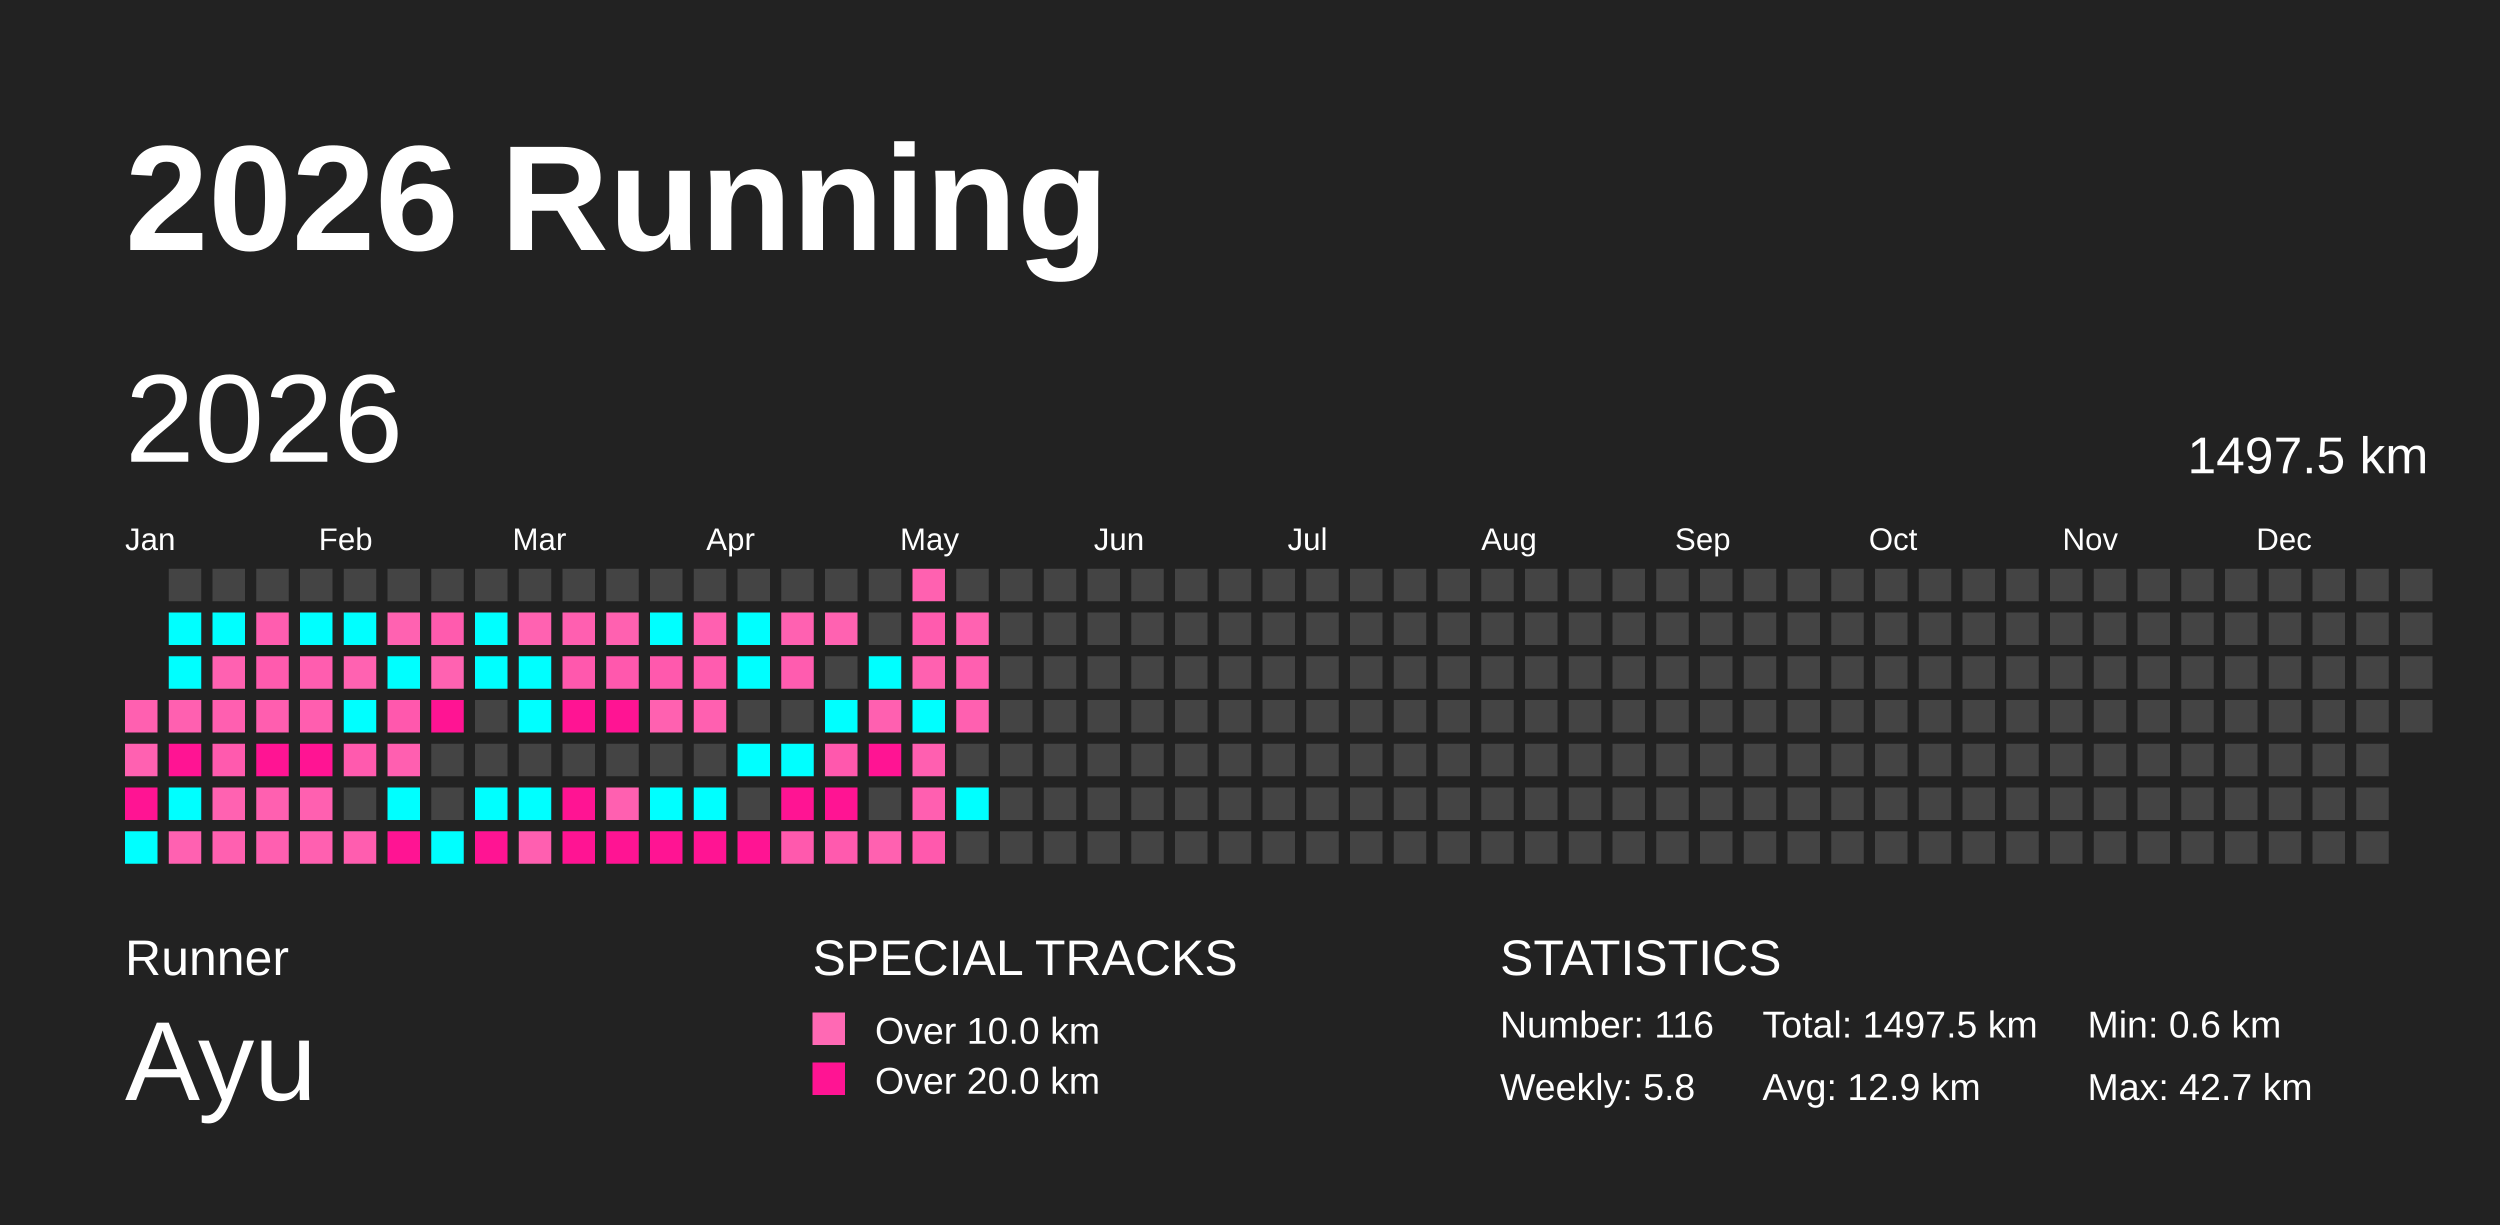
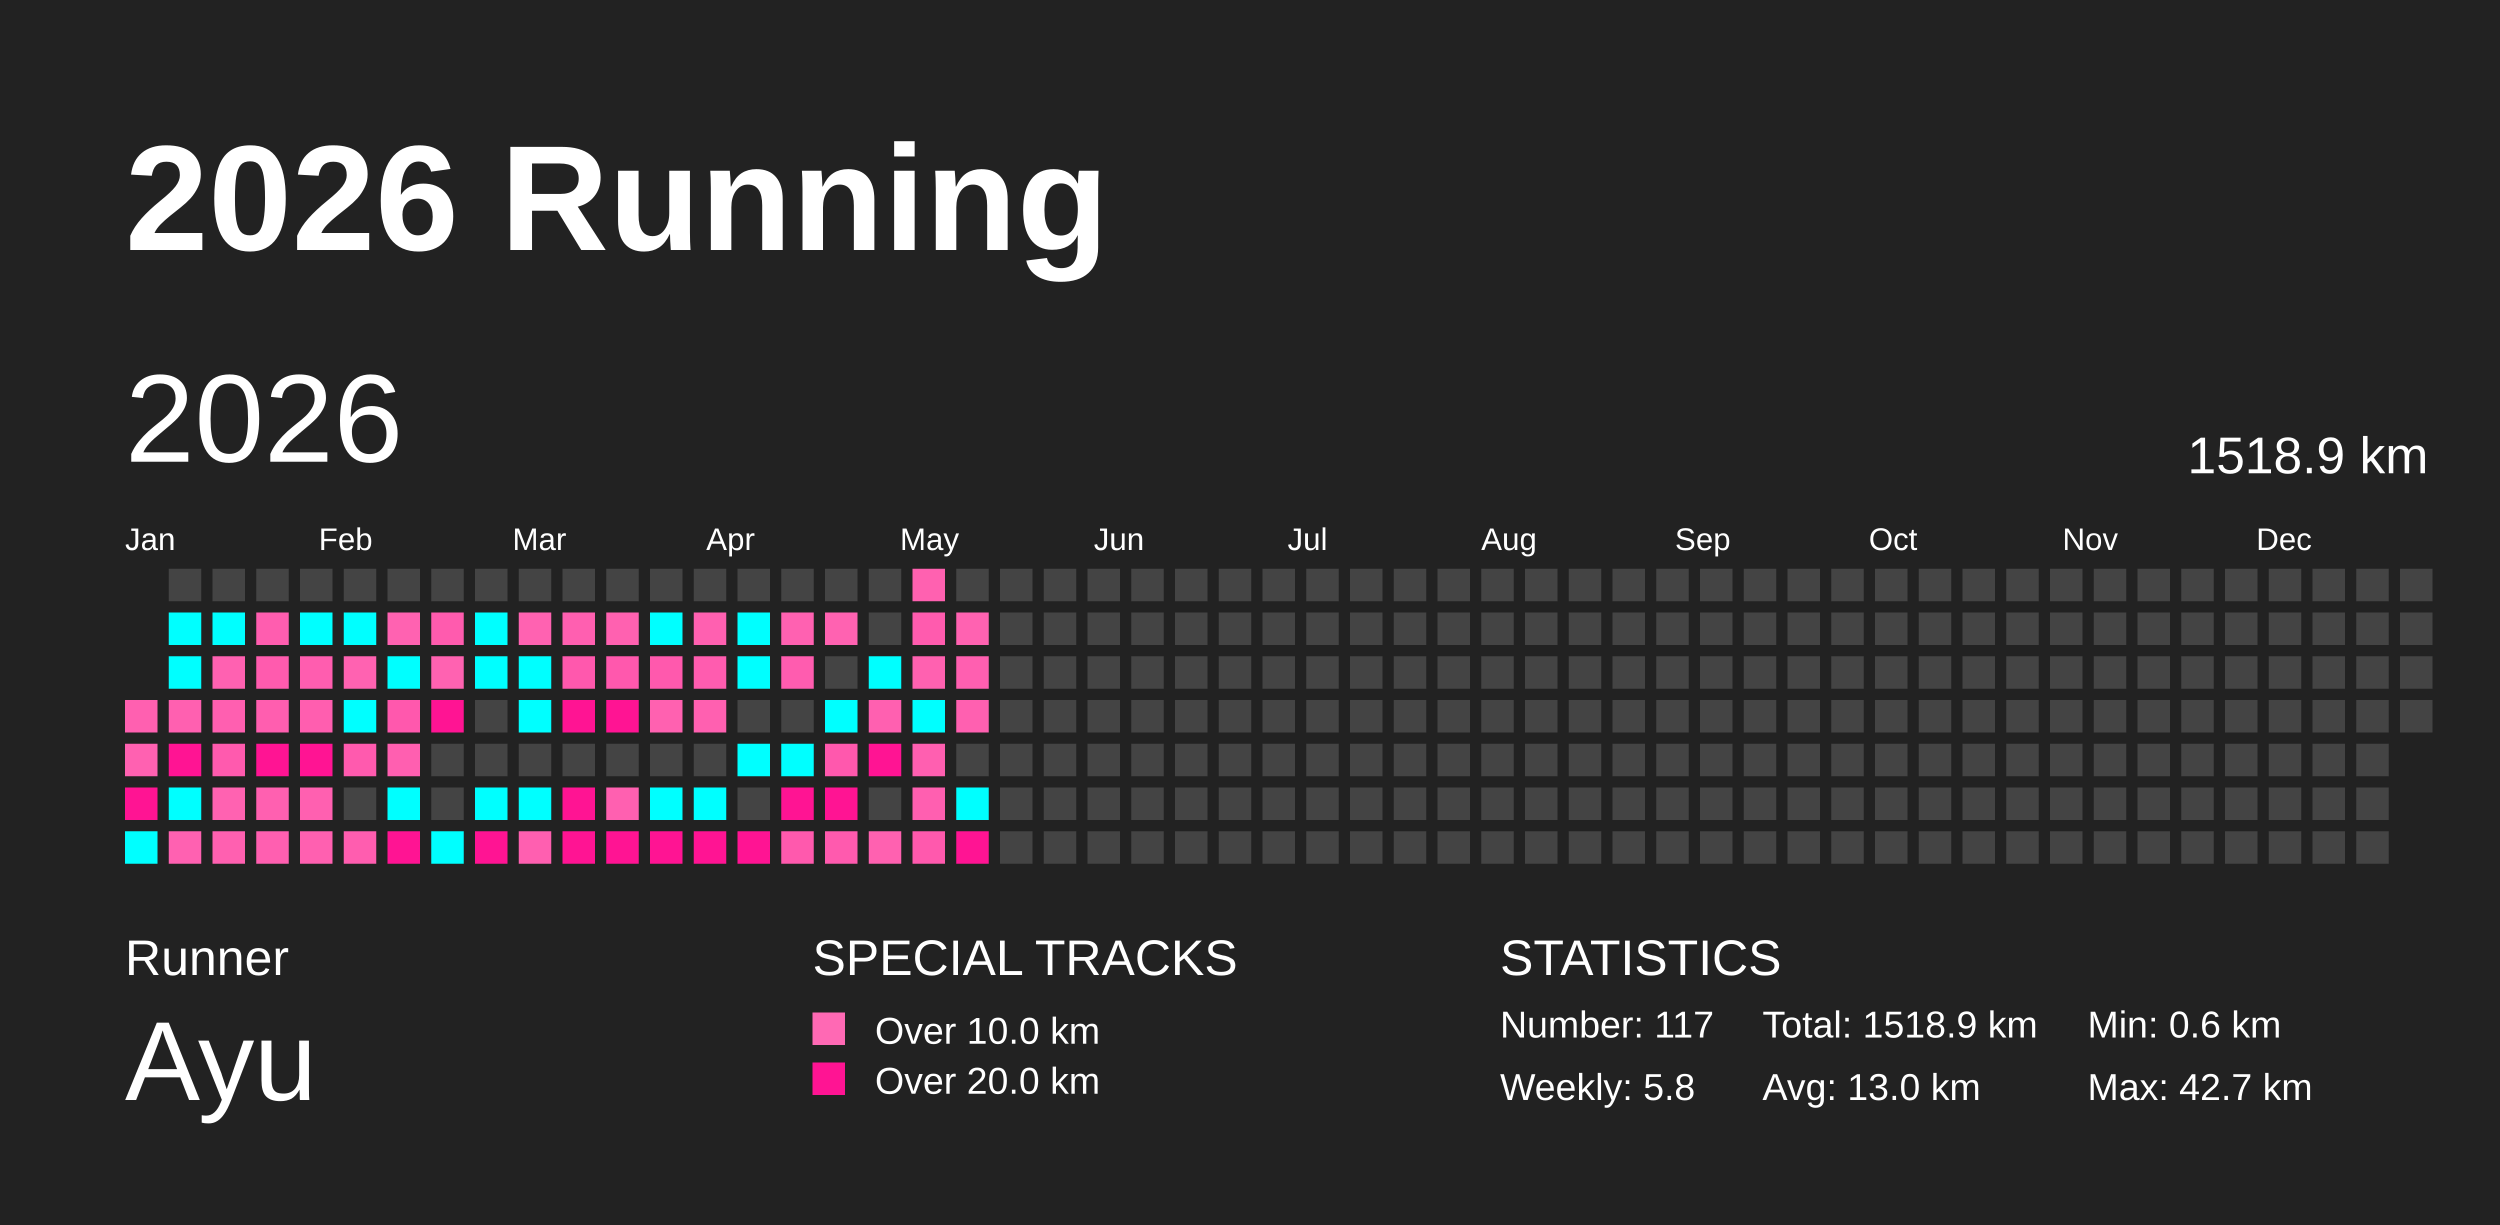
<svg xmlns="http://www.w3.org/2000/svg" baseProfile="full" height="98mm" version="1.1" viewBox="0,0,200,98" width="200mm">
  <defs />
  <rect fill="#222222" height="98" width="200" x="0" y="0" />
  <text fill="#FFFFFF" style="font-size:12px; font-family:Arial; font-weight:bold;" x="10" y="20">2026 Running</text>
  <text fill="#FFFFFF" style="font-size:4px; font-family:Arial" x="10" y="78">Runner</text>
  <text fill="#FFFFFF" style="font-size:9px; font-family:Arial" x="10" y="88">Ayu</text>
  <text fill="#FFFFFF" style="font-size:4px; font-family:Arial" x="65" y="78">SPECIAL TRACKS</text>
  <rect fill="#ff69b4" height="2.6" width="2.6" x="65" y="81" />
  <text fill="#FFFFFF" style="font-size:3px; font-family:Arial" x="70" y="83.5">Over 10.0 km</text>
  <rect fill="#ff1493" height="2.6" width="2.6" x="65" y="85" />
  <text fill="#FFFFFF" style="font-size:3px; font-family:Arial" x="70" y="87.5">Over 20.0 km</text>
  <text fill="#FFFFFF" style="font-size:4px; font-family:Arial" x="120" y="78">STATISTICS</text>
-   <text fill="#FFFFFF" style="font-size:3px; font-family:Arial" x="120" y="83">Number: 116</text>
+   <text fill="#FFFFFF" style="font-size:3px; font-family:Arial" x="120" y="83">Number: 117</text>
  <text fill="#FFFFFF" style="font-size:3px; font-family:Arial" x="120" y="88">Weekly: 5.8</text>
-   <text fill="#FFFFFF" style="font-size:3px; font-family:Arial" x="141" y="83">Total: 1497.5 km</text>
-   <text fill="#FFFFFF" style="font-size:3px; font-family:Arial" x="141" y="88">Avg: 12.9 km</text>
+   <text fill="#FFFFFF" style="font-size:3px; font-family:Arial" x="141" y="83">Total: 1518.9 km</text>
+   <text fill="#FFFFFF" style="font-size:3px; font-family:Arial" x="141" y="88">Avg: 13.0 km</text>
  <text fill="#FFFFFF" style="font-size:3px; font-family:Arial" x="167" y="83">Min: 0.6 km</text>
  <text fill="#FFFFFF" style="font-size:3px; font-family:Arial" x="167" y="88">Max: 42.7 km</text>
  <text dominant-baseline="hanging" fill="#FFFFFF" style="font-size:10.0px; font-family:Arial;" x="10" y="30">2026</text>
-   <text dominant-baseline="hanging" fill="#FFFFFF" style="font-size:4.125px; font-family:Arial;" x="175" y="35">1497.5 km</text>
+   <text dominant-baseline="hanging" fill="#FFFFFF" style="font-size:4.125px; font-family:Arial;" x="175" y="35">1518.9 km</text>
  <text fill="#FFFFFF" style="font-size:2.5px; font-family:Arial" x="10.0" y="44">Jan</text>
  <text fill="#FFFFFF" style="font-size:2.5px; font-family:Arial" x="25.5" y="44">Feb</text>
  <text fill="#FFFFFF" style="font-size:2.5px; font-family:Arial" x="41.0" y="44">Mar</text>
  <text fill="#FFFFFF" style="font-size:2.5px; font-family:Arial" x="56.5" y="44">Apr</text>
  <text fill="#FFFFFF" style="font-size:2.5px; font-family:Arial" x="72.0" y="44">May</text>
  <text fill="#FFFFFF" style="font-size:2.5px; font-family:Arial" x="87.5" y="44">Jun</text>
  <text fill="#FFFFFF" style="font-size:2.5px; font-family:Arial" x="103.0" y="44">Jul</text>
  <text fill="#FFFFFF" style="font-size:2.5px; font-family:Arial" x="118.5" y="44">Aug</text>
  <text fill="#FFFFFF" style="font-size:2.5px; font-family:Arial" x="134.0" y="44">Sep</text>
  <text fill="#FFFFFF" style="font-size:2.5px; font-family:Arial" x="149.5" y="44">Oct</text>
  <text fill="#FFFFFF" style="font-size:2.5px; font-family:Arial" x="165.0" y="44">Nov</text>
  <text fill="#FFFFFF" style="font-size:2.5px; font-family:Arial" x="180.5" y="44">Dec</text>
  <rect fill="#ff60b0" height="2.6" width="2.6" x="10.0" y="56.0" />
  <rect fill="#ff61b1" height="2.6" width="2.6" x="10.0" y="59.5" />
  <rect fill="#ff1493" height="2.6" width="2.6" x="10.0" y="63.0" />
  <rect fill="#00ffff" height="2.6" width="2.6" x="10.0" y="66.5" />
  <rect fill="#444444" height="2.6" width="2.6" x="13.5" y="45.5" />
  <rect fill="#00ffff" height="2.6" width="2.6" x="13.5" y="49.0" />
  <rect fill="#00ffff" height="2.6" width="2.6" x="13.5" y="52.5" />
  <rect fill="#ff60b0" height="2.6" width="2.6" x="13.5" y="56.0" />
  <rect fill="#ff1493" height="2.6" width="2.6" x="13.5" y="59.5" />
  <rect fill="#00ffff" height="2.6" width="2.6" x="13.5" y="63.0" />
  <rect fill="#ff61b1" height="2.6" width="2.6" x="13.5" y="66.5" />
  <rect fill="#444444" height="2.6" width="2.6" x="17.0" y="45.5" />
  <rect fill="#00ffff" height="2.6" width="2.6" x="17.0" y="49.0" />
  <rect fill="#ff61b1" height="2.6" width="2.6" x="17.0" y="52.5" />
  <rect fill="#ff5fb0" height="2.6" width="2.6" x="17.0" y="56.0" />
  <rect fill="#ff5aae" height="2.6" width="2.6" x="17.0" y="59.5" />
  <rect fill="#ff62b1" height="2.6" width="2.6" x="17.0" y="63.0" />
  <rect fill="#ff60b0" height="2.6" width="2.6" x="17.0" y="66.5" />
  <rect fill="#444444" height="2.6" width="2.6" x="20.5" y="45.5" />
  <rect fill="#ff5daf" height="2.6" width="2.6" x="20.5" y="49.0" />
  <rect fill="#ff5bae" height="2.6" width="2.6" x="20.5" y="52.5" />
  <rect fill="#ff5eaf" height="2.6" width="2.6" x="20.5" y="56.0" />
  <rect fill="#ff1493" height="2.6" width="2.6" x="20.5" y="59.5" />
  <rect fill="#ff60b0" height="2.6" width="2.6" x="20.5" y="63.0" />
  <rect fill="#ff5fb0" height="2.6" width="2.6" x="20.5" y="66.5" />
  <rect fill="#444444" height="2.6" width="2.6" x="24.0" y="45.5" />
  <rect fill="#00ffff" height="2.6" width="2.6" x="24.0" y="49.0" />
  <rect fill="#ff5daf" height="2.6" width="2.6" x="24.0" y="52.5" />
  <rect fill="#ff5eaf" height="2.6" width="2.6" x="24.0" y="56.0" />
  <rect fill="#ff1493" height="2.6" width="2.6" x="24.0" y="59.5" />
  <rect fill="#ff60b0" height="2.6" width="2.6" x="24.0" y="63.0" />
  <rect fill="#ff60b0" height="2.6" width="2.6" x="24.0" y="66.5" />
  <rect fill="#444444" height="2.6" width="2.6" x="27.5" y="45.5" />
  <rect fill="#00ffff" height="2.6" width="2.6" x="27.5" y="49.0" />
  <rect fill="#ff62b1" height="2.6" width="2.6" x="27.5" y="52.5" />
  <rect fill="#00ffff" height="2.6" width="2.6" x="27.5" y="56.0" />
  <rect fill="#ff5aae" height="2.6" width="2.6" x="27.5" y="59.5" />
  <rect fill="#444444" height="2.6" width="2.6" x="27.5" y="63.0" />
  <rect fill="#ff5daf" height="2.6" width="2.6" x="27.5" y="66.5" />
  <rect fill="#444444" height="2.6" width="2.6" x="31.0" y="45.5" />
  <rect fill="#ff62b1" height="2.6" width="2.6" x="31.0" y="49.0" />
  <rect fill="#00ffff" height="2.6" width="2.6" x="31.0" y="52.5" />
  <rect fill="#ff58ad" height="2.6" width="2.6" x="31.0" y="56.0" />
  <rect fill="#ff5fb0" height="2.6" width="2.6" x="31.0" y="59.5" />
  <rect fill="#00ffff" height="2.6" width="2.6" x="31.0" y="63.0" />
  <rect fill="#ff1493" height="2.6" width="2.6" x="31.0" y="66.5" />
  <rect fill="#444444" height="2.6" width="2.6" x="34.5" y="45.5" />
  <rect fill="#ff5bae" height="2.6" width="2.6" x="34.5" y="49.0" />
  <rect fill="#ff62b1" height="2.6" width="2.6" x="34.5" y="52.5" />
  <rect fill="#ff1493" height="2.6" width="2.6" x="34.5" y="56.0" />
  <rect fill="#444444" height="2.6" width="2.6" x="34.5" y="59.5" />
  <rect fill="#444444" height="2.6" width="2.6" x="34.5" y="63.0" />
  <rect fill="#00ffff" height="2.6" width="2.6" x="34.5" y="66.5" />
  <rect fill="#444444" height="2.6" width="2.6" x="38.0" y="45.5" />
  <rect fill="#00ffff" height="2.6" width="2.6" x="38.0" y="49.0" />
  <rect fill="#00ffff" height="2.6" width="2.6" x="38.0" y="52.5" />
  <rect fill="#444444" height="2.6" width="2.6" x="38.0" y="56.0" />
  <rect fill="#444444" height="2.6" width="2.6" x="38.0" y="59.5" />
  <rect fill="#00ffff" height="2.6" width="2.6" x="38.0" y="63.0" />
  <rect fill="#ff1493" height="2.6" width="2.6" x="38.0" y="66.5" />
  <rect fill="#444444" height="2.6" width="2.6" x="41.5" y="45.5" />
  <rect fill="#ff62b1" height="2.6" width="2.6" x="41.5" y="49.0" />
  <rect fill="#00ffff" height="2.6" width="2.6" x="41.5" y="52.5" />
  <rect fill="#00ffff" height="2.6" width="2.6" x="41.5" y="56.0" />
  <rect fill="#444444" height="2.6" width="2.6" x="41.5" y="59.5" />
  <rect fill="#00ffff" height="2.6" width="2.6" x="41.5" y="63.0" />
  <rect fill="#ff5fb0" height="2.6" width="2.6" x="41.5" y="66.5" />
  <rect fill="#444444" height="2.6" width="2.6" x="45.0" y="45.5" />
  <rect fill="#ff5fb0" height="2.6" width="2.6" x="45.0" y="49.0" />
  <rect fill="#ff58ad" height="2.6" width="2.6" x="45.0" y="52.5" />
  <rect fill="#ff1493" height="2.6" width="2.6" x="45.0" y="56.0" />
  <rect fill="#444444" height="2.6" width="2.6" x="45.0" y="59.5" />
  <rect fill="#ff1493" height="2.6" width="2.6" x="45.0" y="63.0" />
  <rect fill="#ff1493" height="2.6" width="2.6" x="45.0" y="66.5" />
  <rect fill="#444444" height="2.6" width="2.6" x="48.5" y="45.5" />
  <rect fill="#ff61b0" height="2.6" width="2.6" x="48.5" y="49.0" />
  <rect fill="#ff58ad" height="2.6" width="2.6" x="48.5" y="52.5" />
  <rect fill="#ff1493" height="2.6" width="2.6" x="48.5" y="56.0" />
  <rect fill="#444444" height="2.6" width="2.6" x="48.5" y="59.5" />
  <rect fill="#ff60b0" height="2.6" width="2.6" x="48.5" y="63.0" />
  <rect fill="#ff1493" height="2.6" width="2.6" x="48.5" y="66.5" />
  <rect fill="#444444" height="2.6" width="2.6" x="52.0" y="45.5" />
  <rect fill="#00ffff" height="2.6" width="2.6" x="52.0" y="49.0" />
  <rect fill="#ff59ad" height="2.6" width="2.6" x="52.0" y="52.5" />
  <rect fill="#ff61b0" height="2.6" width="2.6" x="52.0" y="56.0" />
  <rect fill="#444444" height="2.6" width="2.6" x="52.0" y="59.5" />
  <rect fill="#00ffff" height="2.6" width="2.6" x="52.0" y="63.0" />
  <rect fill="#ff1493" height="2.6" width="2.6" x="52.0" y="66.5" />
  <rect fill="#444444" height="2.6" width="2.6" x="55.5" y="45.5" />
  <rect fill="#ff60b0" height="2.6" width="2.6" x="55.5" y="49.0" />
  <rect fill="#ff5caf" height="2.6" width="2.6" x="55.5" y="52.5" />
  <rect fill="#ff60b0" height="2.6" width="2.6" x="55.5" y="56.0" />
  <rect fill="#444444" height="2.6" width="2.6" x="55.5" y="59.5" />
  <rect fill="#00ffff" height="2.6" width="2.6" x="55.5" y="63.0" />
  <rect fill="#ff1493" height="2.6" width="2.6" x="55.5" y="66.5" />
  <rect fill="#444444" height="2.6" width="2.6" x="59.0" y="45.5" />
  <rect fill="#00ffff" height="2.6" width="2.6" x="59.0" y="49.0" />
  <rect fill="#00ffff" height="2.6" width="2.6" x="59.0" y="52.5" />
  <rect fill="#444444" height="2.6" width="2.6" x="59.0" y="56.0" />
  <rect fill="#00ffff" height="2.6" width="2.6" x="59.0" y="59.5" />
  <rect fill="#444444" height="2.6" width="2.6" x="59.0" y="63.0" />
  <rect fill="#ff1493" height="2.6" width="2.6" x="59.0" y="66.5" />
  <rect fill="#444444" height="2.6" width="2.6" x="62.5" y="45.5" />
  <rect fill="#ff61b1" height="2.6" width="2.6" x="62.5" y="49.0" />
  <rect fill="#ff5caf" height="2.6" width="2.6" x="62.5" y="52.5" />
  <rect fill="#444444" height="2.6" width="2.6" x="62.5" y="56.0" />
  <rect fill="#00ffff" height="2.6" width="2.6" x="62.5" y="59.5" />
  <rect fill="#ff1493" height="2.6" width="2.6" x="62.5" y="63.0" />
  <rect fill="#ff59ad" height="2.6" width="2.6" x="62.5" y="66.5" />
  <rect fill="#444444" height="2.6" width="2.6" x="66.0" y="45.5" />
  <rect fill="#ff62b1" height="2.6" width="2.6" x="66.0" y="49.0" />
  <rect fill="#444444" height="2.6" width="2.6" x="66.0" y="52.5" />
  <rect fill="#00ffff" height="2.6" width="2.6" x="66.0" y="56.0" />
  <rect fill="#ff58ad" height="2.6" width="2.6" x="66.0" y="59.5" />
  <rect fill="#ff1493" height="2.6" width="2.6" x="66.0" y="63.0" />
  <rect fill="#ff5aae" height="2.6" width="2.6" x="66.0" y="66.5" />
  <rect fill="#444444" height="2.6" width="2.6" x="69.5" y="45.5" />
  <rect fill="#444444" height="2.6" width="2.6" x="69.5" y="49.0" />
  <rect fill="#00ffff" height="2.6" width="2.6" x="69.5" y="52.5" />
  <rect fill="#ff60b0" height="2.6" width="2.6" x="69.5" y="56.0" />
  <rect fill="#ff1493" height="2.6" width="2.6" x="69.5" y="59.5" />
  <rect fill="#444444" height="2.6" width="2.6" x="69.5" y="63.0" />
  <rect fill="#ff61b0" height="2.6" width="2.6" x="69.5" y="66.5" />
  <rect fill="#ff61b0" height="2.6" width="2.6" x="73.0" y="45.5" />
  <rect fill="#ff5bae" height="2.6" width="2.6" x="73.0" y="49.0" />
  <rect fill="#ff61b0" height="2.6" width="2.6" x="73.0" y="52.5" />
  <rect fill="#00ffff" height="2.6" width="2.6" x="73.0" y="56.0" />
  <rect fill="#ff5fb0" height="2.6" width="2.6" x="73.0" y="59.5" />
  <rect fill="#ff5fb0" height="2.6" width="2.6" x="73.0" y="63.0" />
  <rect fill="#ff59ad" height="2.6" width="2.6" x="73.0" y="66.5" />
  <rect fill="#444444" height="2.6" width="2.6" x="76.5" y="45.5" />
  <rect fill="#ff62b1" height="2.6" width="2.6" x="76.5" y="49.0" />
  <rect fill="#ff5fb0" height="2.6" width="2.6" x="76.5" y="52.5" />
  <rect fill="#ff60b0" height="2.6" width="2.6" x="76.5" y="56.0" />
  <rect fill="#444444" height="2.6" width="2.6" x="76.5" y="59.5" />
  <rect fill="#00ffff" height="2.6" width="2.6" x="76.5" y="63.0" />
-   <rect fill="#444444" height="2.6" width="2.6" x="76.5" y="66.5" />
+   <rect fill="#ff1493" height="2.6" width="2.6" x="76.5" y="66.5" />
  <rect fill="#444444" height="2.6" width="2.6" x="80.0" y="45.5" />
  <rect fill="#444444" height="2.6" width="2.6" x="80.0" y="49.0" />
  <rect fill="#444444" height="2.6" width="2.6" x="80.0" y="52.5" />
  <rect fill="#444444" height="2.6" width="2.6" x="80.0" y="56.0" />
  <rect fill="#444444" height="2.6" width="2.6" x="80.0" y="59.5" />
  <rect fill="#444444" height="2.6" width="2.6" x="80.0" y="63.0" />
  <rect fill="#444444" height="2.6" width="2.6" x="80.0" y="66.5" />
  <rect fill="#444444" height="2.6" width="2.6" x="83.5" y="45.5" />
  <rect fill="#444444" height="2.6" width="2.6" x="83.5" y="49.0" />
  <rect fill="#444444" height="2.6" width="2.6" x="83.5" y="52.5" />
  <rect fill="#444444" height="2.6" width="2.6" x="83.5" y="56.0" />
  <rect fill="#444444" height="2.6" width="2.6" x="83.5" y="59.5" />
  <rect fill="#444444" height="2.6" width="2.6" x="83.5" y="63.0" />
  <rect fill="#444444" height="2.6" width="2.6" x="83.5" y="66.5" />
  <rect fill="#444444" height="2.6" width="2.6" x="87.0" y="45.5" />
  <rect fill="#444444" height="2.6" width="2.6" x="87.0" y="49.0" />
  <rect fill="#444444" height="2.6" width="2.6" x="87.0" y="52.5" />
  <rect fill="#444444" height="2.6" width="2.6" x="87.0" y="56.0" />
  <rect fill="#444444" height="2.6" width="2.6" x="87.0" y="59.5" />
  <rect fill="#444444" height="2.6" width="2.6" x="87.0" y="63.0" />
  <rect fill="#444444" height="2.6" width="2.6" x="87.0" y="66.5" />
  <rect fill="#444444" height="2.6" width="2.6" x="90.5" y="45.5" />
  <rect fill="#444444" height="2.6" width="2.6" x="90.5" y="49.0" />
  <rect fill="#444444" height="2.6" width="2.6" x="90.5" y="52.5" />
  <rect fill="#444444" height="2.6" width="2.6" x="90.5" y="56.0" />
  <rect fill="#444444" height="2.6" width="2.6" x="90.5" y="59.5" />
  <rect fill="#444444" height="2.6" width="2.6" x="90.5" y="63.0" />
  <rect fill="#444444" height="2.6" width="2.6" x="90.5" y="66.5" />
  <rect fill="#444444" height="2.6" width="2.6" x="94.0" y="45.5" />
  <rect fill="#444444" height="2.6" width="2.6" x="94.0" y="49.0" />
  <rect fill="#444444" height="2.6" width="2.6" x="94.0" y="52.5" />
  <rect fill="#444444" height="2.6" width="2.6" x="94.0" y="56.0" />
  <rect fill="#444444" height="2.6" width="2.6" x="94.0" y="59.5" />
  <rect fill="#444444" height="2.6" width="2.6" x="94.0" y="63.0" />
  <rect fill="#444444" height="2.6" width="2.6" x="94.0" y="66.5" />
  <rect fill="#444444" height="2.6" width="2.6" x="97.5" y="45.5" />
  <rect fill="#444444" height="2.6" width="2.6" x="97.5" y="49.0" />
  <rect fill="#444444" height="2.6" width="2.6" x="97.5" y="52.5" />
  <rect fill="#444444" height="2.6" width="2.6" x="97.5" y="56.0" />
  <rect fill="#444444" height="2.6" width="2.6" x="97.5" y="59.5" />
  <rect fill="#444444" height="2.6" width="2.6" x="97.5" y="63.0" />
  <rect fill="#444444" height="2.6" width="2.6" x="97.5" y="66.5" />
  <rect fill="#444444" height="2.6" width="2.6" x="101.0" y="45.5" />
  <rect fill="#444444" height="2.6" width="2.6" x="101.0" y="49.0" />
  <rect fill="#444444" height="2.6" width="2.6" x="101.0" y="52.5" />
  <rect fill="#444444" height="2.6" width="2.6" x="101.0" y="56.0" />
  <rect fill="#444444" height="2.6" width="2.6" x="101.0" y="59.5" />
  <rect fill="#444444" height="2.6" width="2.6" x="101.0" y="63.0" />
  <rect fill="#444444" height="2.6" width="2.6" x="101.0" y="66.5" />
  <rect fill="#444444" height="2.6" width="2.6" x="104.5" y="45.5" />
  <rect fill="#444444" height="2.6" width="2.6" x="104.5" y="49.0" />
  <rect fill="#444444" height="2.6" width="2.6" x="104.5" y="52.5" />
  <rect fill="#444444" height="2.6" width="2.6" x="104.5" y="56.0" />
  <rect fill="#444444" height="2.6" width="2.6" x="104.5" y="59.5" />
  <rect fill="#444444" height="2.6" width="2.6" x="104.5" y="63.0" />
  <rect fill="#444444" height="2.6" width="2.6" x="104.5" y="66.5" />
  <rect fill="#444444" height="2.6" width="2.6" x="108.0" y="45.5" />
  <rect fill="#444444" height="2.6" width="2.6" x="108.0" y="49.0" />
  <rect fill="#444444" height="2.6" width="2.6" x="108.0" y="52.5" />
  <rect fill="#444444" height="2.6" width="2.6" x="108.0" y="56.0" />
  <rect fill="#444444" height="2.6" width="2.6" x="108.0" y="59.5" />
  <rect fill="#444444" height="2.6" width="2.6" x="108.0" y="63.0" />
  <rect fill="#444444" height="2.6" width="2.6" x="108.0" y="66.5" />
  <rect fill="#444444" height="2.6" width="2.6" x="111.5" y="45.5" />
  <rect fill="#444444" height="2.6" width="2.6" x="111.5" y="49.0" />
  <rect fill="#444444" height="2.6" width="2.6" x="111.5" y="52.5" />
  <rect fill="#444444" height="2.6" width="2.6" x="111.5" y="56.0" />
  <rect fill="#444444" height="2.6" width="2.6" x="111.5" y="59.5" />
  <rect fill="#444444" height="2.6" width="2.6" x="111.5" y="63.0" />
  <rect fill="#444444" height="2.6" width="2.6" x="111.5" y="66.5" />
  <rect fill="#444444" height="2.6" width="2.6" x="115.0" y="45.5" />
  <rect fill="#444444" height="2.6" width="2.6" x="115.0" y="49.0" />
  <rect fill="#444444" height="2.6" width="2.6" x="115.0" y="52.5" />
  <rect fill="#444444" height="2.6" width="2.6" x="115.0" y="56.0" />
  <rect fill="#444444" height="2.6" width="2.6" x="115.0" y="59.5" />
  <rect fill="#444444" height="2.6" width="2.6" x="115.0" y="63.0" />
  <rect fill="#444444" height="2.6" width="2.6" x="115.0" y="66.5" />
  <rect fill="#444444" height="2.6" width="2.6" x="118.5" y="45.5" />
  <rect fill="#444444" height="2.6" width="2.6" x="118.5" y="49.0" />
  <rect fill="#444444" height="2.6" width="2.6" x="118.5" y="52.5" />
  <rect fill="#444444" height="2.6" width="2.6" x="118.5" y="56.0" />
  <rect fill="#444444" height="2.6" width="2.6" x="118.5" y="59.5" />
  <rect fill="#444444" height="2.6" width="2.6" x="118.5" y="63.0" />
  <rect fill="#444444" height="2.6" width="2.6" x="118.5" y="66.5" />
  <rect fill="#444444" height="2.6" width="2.6" x="122.0" y="45.5" />
  <rect fill="#444444" height="2.6" width="2.6" x="122.0" y="49.0" />
  <rect fill="#444444" height="2.6" width="2.6" x="122.0" y="52.5" />
  <rect fill="#444444" height="2.6" width="2.6" x="122.0" y="56.0" />
  <rect fill="#444444" height="2.6" width="2.6" x="122.0" y="59.5" />
  <rect fill="#444444" height="2.6" width="2.6" x="122.0" y="63.0" />
  <rect fill="#444444" height="2.6" width="2.6" x="122.0" y="66.5" />
  <rect fill="#444444" height="2.6" width="2.6" x="125.5" y="45.5" />
  <rect fill="#444444" height="2.6" width="2.6" x="125.5" y="49.0" />
  <rect fill="#444444" height="2.6" width="2.6" x="125.5" y="52.5" />
  <rect fill="#444444" height="2.6" width="2.6" x="125.5" y="56.0" />
  <rect fill="#444444" height="2.6" width="2.6" x="125.5" y="59.5" />
  <rect fill="#444444" height="2.6" width="2.6" x="125.5" y="63.0" />
  <rect fill="#444444" height="2.6" width="2.6" x="125.5" y="66.5" />
  <rect fill="#444444" height="2.6" width="2.6" x="129.0" y="45.5" />
  <rect fill="#444444" height="2.6" width="2.6" x="129.0" y="49.0" />
  <rect fill="#444444" height="2.6" width="2.6" x="129.0" y="52.5" />
  <rect fill="#444444" height="2.6" width="2.6" x="129.0" y="56.0" />
  <rect fill="#444444" height="2.6" width="2.6" x="129.0" y="59.5" />
  <rect fill="#444444" height="2.6" width="2.6" x="129.0" y="63.0" />
  <rect fill="#444444" height="2.6" width="2.6" x="129.0" y="66.5" />
  <rect fill="#444444" height="2.6" width="2.6" x="132.5" y="45.5" />
  <rect fill="#444444" height="2.6" width="2.6" x="132.5" y="49.0" />
  <rect fill="#444444" height="2.6" width="2.6" x="132.5" y="52.5" />
  <rect fill="#444444" height="2.6" width="2.6" x="132.5" y="56.0" />
  <rect fill="#444444" height="2.6" width="2.6" x="132.5" y="59.5" />
  <rect fill="#444444" height="2.6" width="2.6" x="132.5" y="63.0" />
  <rect fill="#444444" height="2.6" width="2.6" x="132.5" y="66.5" />
  <rect fill="#444444" height="2.6" width="2.6" x="136.0" y="45.5" />
  <rect fill="#444444" height="2.6" width="2.6" x="136.0" y="49.0" />
  <rect fill="#444444" height="2.6" width="2.6" x="136.0" y="52.5" />
  <rect fill="#444444" height="2.6" width="2.6" x="136.0" y="56.0" />
  <rect fill="#444444" height="2.6" width="2.6" x="136.0" y="59.5" />
  <rect fill="#444444" height="2.6" width="2.6" x="136.0" y="63.0" />
  <rect fill="#444444" height="2.6" width="2.6" x="136.0" y="66.5" />
  <rect fill="#444444" height="2.6" width="2.6" x="139.5" y="45.5" />
  <rect fill="#444444" height="2.6" width="2.6" x="139.5" y="49.0" />
  <rect fill="#444444" height="2.6" width="2.6" x="139.5" y="52.5" />
  <rect fill="#444444" height="2.6" width="2.6" x="139.5" y="56.0" />
  <rect fill="#444444" height="2.6" width="2.6" x="139.5" y="59.5" />
  <rect fill="#444444" height="2.6" width="2.6" x="139.5" y="63.0" />
  <rect fill="#444444" height="2.6" width="2.6" x="139.5" y="66.5" />
  <rect fill="#444444" height="2.6" width="2.6" x="143.0" y="45.5" />
  <rect fill="#444444" height="2.6" width="2.6" x="143.0" y="49.0" />
  <rect fill="#444444" height="2.6" width="2.6" x="143.0" y="52.5" />
  <rect fill="#444444" height="2.6" width="2.6" x="143.0" y="56.0" />
  <rect fill="#444444" height="2.6" width="2.6" x="143.0" y="59.5" />
  <rect fill="#444444" height="2.6" width="2.6" x="143.0" y="63.0" />
  <rect fill="#444444" height="2.6" width="2.6" x="143.0" y="66.5" />
  <rect fill="#444444" height="2.6" width="2.6" x="146.5" y="45.5" />
  <rect fill="#444444" height="2.6" width="2.6" x="146.5" y="49.0" />
  <rect fill="#444444" height="2.6" width="2.6" x="146.5" y="52.5" />
  <rect fill="#444444" height="2.6" width="2.6" x="146.5" y="56.0" />
  <rect fill="#444444" height="2.6" width="2.6" x="146.5" y="59.5" />
  <rect fill="#444444" height="2.6" width="2.6" x="146.5" y="63.0" />
  <rect fill="#444444" height="2.6" width="2.6" x="146.5" y="66.5" />
  <rect fill="#444444" height="2.6" width="2.6" x="150.0" y="45.5" />
  <rect fill="#444444" height="2.6" width="2.6" x="150.0" y="49.0" />
  <rect fill="#444444" height="2.6" width="2.6" x="150.0" y="52.5" />
  <rect fill="#444444" height="2.6" width="2.6" x="150.0" y="56.0" />
  <rect fill="#444444" height="2.6" width="2.6" x="150.0" y="59.5" />
  <rect fill="#444444" height="2.6" width="2.6" x="150.0" y="63.0" />
  <rect fill="#444444" height="2.6" width="2.6" x="150.0" y="66.5" />
  <rect fill="#444444" height="2.6" width="2.6" x="153.5" y="45.5" />
  <rect fill="#444444" height="2.6" width="2.6" x="153.5" y="49.0" />
  <rect fill="#444444" height="2.6" width="2.6" x="153.5" y="52.5" />
  <rect fill="#444444" height="2.6" width="2.6" x="153.5" y="56.0" />
  <rect fill="#444444" height="2.6" width="2.6" x="153.5" y="59.5" />
  <rect fill="#444444" height="2.6" width="2.6" x="153.5" y="63.0" />
  <rect fill="#444444" height="2.6" width="2.6" x="153.5" y="66.5" />
  <rect fill="#444444" height="2.6" width="2.6" x="157.0" y="45.5" />
  <rect fill="#444444" height="2.6" width="2.6" x="157.0" y="49.0" />
  <rect fill="#444444" height="2.6" width="2.6" x="157.0" y="52.5" />
  <rect fill="#444444" height="2.6" width="2.6" x="157.0" y="56.0" />
  <rect fill="#444444" height="2.6" width="2.6" x="157.0" y="59.5" />
  <rect fill="#444444" height="2.6" width="2.6" x="157.0" y="63.0" />
  <rect fill="#444444" height="2.6" width="2.6" x="157.0" y="66.5" />
  <rect fill="#444444" height="2.6" width="2.6" x="160.5" y="45.5" />
  <rect fill="#444444" height="2.6" width="2.6" x="160.5" y="49.0" />
  <rect fill="#444444" height="2.6" width="2.6" x="160.5" y="52.5" />
  <rect fill="#444444" height="2.6" width="2.6" x="160.5" y="56.0" />
  <rect fill="#444444" height="2.6" width="2.6" x="160.5" y="59.5" />
  <rect fill="#444444" height="2.6" width="2.6" x="160.5" y="63.0" />
  <rect fill="#444444" height="2.6" width="2.6" x="160.5" y="66.5" />
  <rect fill="#444444" height="2.6" width="2.6" x="164.0" y="45.5" />
  <rect fill="#444444" height="2.6" width="2.6" x="164.0" y="49.0" />
  <rect fill="#444444" height="2.6" width="2.6" x="164.0" y="52.5" />
  <rect fill="#444444" height="2.6" width="2.6" x="164.0" y="56.0" />
  <rect fill="#444444" height="2.6" width="2.6" x="164.0" y="59.5" />
  <rect fill="#444444" height="2.6" width="2.6" x="164.0" y="63.0" />
  <rect fill="#444444" height="2.6" width="2.6" x="164.0" y="66.5" />
  <rect fill="#444444" height="2.6" width="2.6" x="167.5" y="45.5" />
  <rect fill="#444444" height="2.6" width="2.6" x="167.5" y="49.0" />
  <rect fill="#444444" height="2.6" width="2.6" x="167.5" y="52.5" />
  <rect fill="#444444" height="2.6" width="2.6" x="167.5" y="56.0" />
  <rect fill="#444444" height="2.6" width="2.6" x="167.5" y="59.5" />
  <rect fill="#444444" height="2.6" width="2.6" x="167.5" y="63.0" />
  <rect fill="#444444" height="2.6" width="2.6" x="167.5" y="66.5" />
  <rect fill="#444444" height="2.6" width="2.6" x="171.0" y="45.5" />
  <rect fill="#444444" height="2.6" width="2.6" x="171.0" y="49.0" />
  <rect fill="#444444" height="2.6" width="2.6" x="171.0" y="52.5" />
  <rect fill="#444444" height="2.6" width="2.6" x="171.0" y="56.0" />
  <rect fill="#444444" height="2.6" width="2.6" x="171.0" y="59.5" />
  <rect fill="#444444" height="2.6" width="2.6" x="171.0" y="63.0" />
  <rect fill="#444444" height="2.6" width="2.6" x="171.0" y="66.5" />
  <rect fill="#444444" height="2.6" width="2.6" x="174.5" y="45.5" />
  <rect fill="#444444" height="2.6" width="2.6" x="174.5" y="49.0" />
  <rect fill="#444444" height="2.6" width="2.6" x="174.5" y="52.5" />
  <rect fill="#444444" height="2.6" width="2.6" x="174.5" y="56.0" />
  <rect fill="#444444" height="2.6" width="2.6" x="174.5" y="59.5" />
  <rect fill="#444444" height="2.6" width="2.6" x="174.5" y="63.0" />
  <rect fill="#444444" height="2.6" width="2.6" x="174.5" y="66.5" />
  <rect fill="#444444" height="2.6" width="2.6" x="178.0" y="45.5" />
  <rect fill="#444444" height="2.6" width="2.6" x="178.0" y="49.0" />
  <rect fill="#444444" height="2.6" width="2.6" x="178.0" y="52.5" />
  <rect fill="#444444" height="2.6" width="2.6" x="178.0" y="56.0" />
  <rect fill="#444444" height="2.6" width="2.6" x="178.0" y="59.5" />
  <rect fill="#444444" height="2.6" width="2.6" x="178.0" y="63.0" />
  <rect fill="#444444" height="2.6" width="2.6" x="178.0" y="66.5" />
  <rect fill="#444444" height="2.6" width="2.6" x="181.5" y="45.5" />
  <rect fill="#444444" height="2.6" width="2.6" x="181.5" y="49.0" />
  <rect fill="#444444" height="2.6" width="2.6" x="181.5" y="52.5" />
  <rect fill="#444444" height="2.6" width="2.6" x="181.5" y="56.0" />
  <rect fill="#444444" height="2.6" width="2.6" x="181.5" y="59.5" />
  <rect fill="#444444" height="2.6" width="2.6" x="181.5" y="63.0" />
  <rect fill="#444444" height="2.6" width="2.6" x="181.5" y="66.5" />
  <rect fill="#444444" height="2.6" width="2.6" x="185.0" y="45.5" />
  <rect fill="#444444" height="2.6" width="2.6" x="185.0" y="49.0" />
  <rect fill="#444444" height="2.6" width="2.6" x="185.0" y="52.5" />
  <rect fill="#444444" height="2.6" width="2.6" x="185.0" y="56.0" />
  <rect fill="#444444" height="2.6" width="2.6" x="185.0" y="59.5" />
  <rect fill="#444444" height="2.6" width="2.6" x="185.0" y="63.0" />
  <rect fill="#444444" height="2.6" width="2.6" x="185.0" y="66.5" />
  <rect fill="#444444" height="2.6" width="2.6" x="188.5" y="45.5" />
  <rect fill="#444444" height="2.6" width="2.6" x="188.5" y="49.0" />
  <rect fill="#444444" height="2.6" width="2.6" x="188.5" y="52.5" />
  <rect fill="#444444" height="2.6" width="2.6" x="188.5" y="56.0" />
  <rect fill="#444444" height="2.6" width="2.6" x="188.5" y="59.5" />
  <rect fill="#444444" height="2.6" width="2.6" x="188.5" y="63.0" />
  <rect fill="#444444" height="2.6" width="2.6" x="188.5" y="66.5" />
  <rect fill="#444444" height="2.6" width="2.6" x="192.0" y="45.5" />
  <rect fill="#444444" height="2.6" width="2.6" x="192.0" y="49.0" />
  <rect fill="#444444" height="2.6" width="2.6" x="192.0" y="52.5" />
  <rect fill="#444444" height="2.6" width="2.6" x="192.0" y="56.0" />
</svg>
